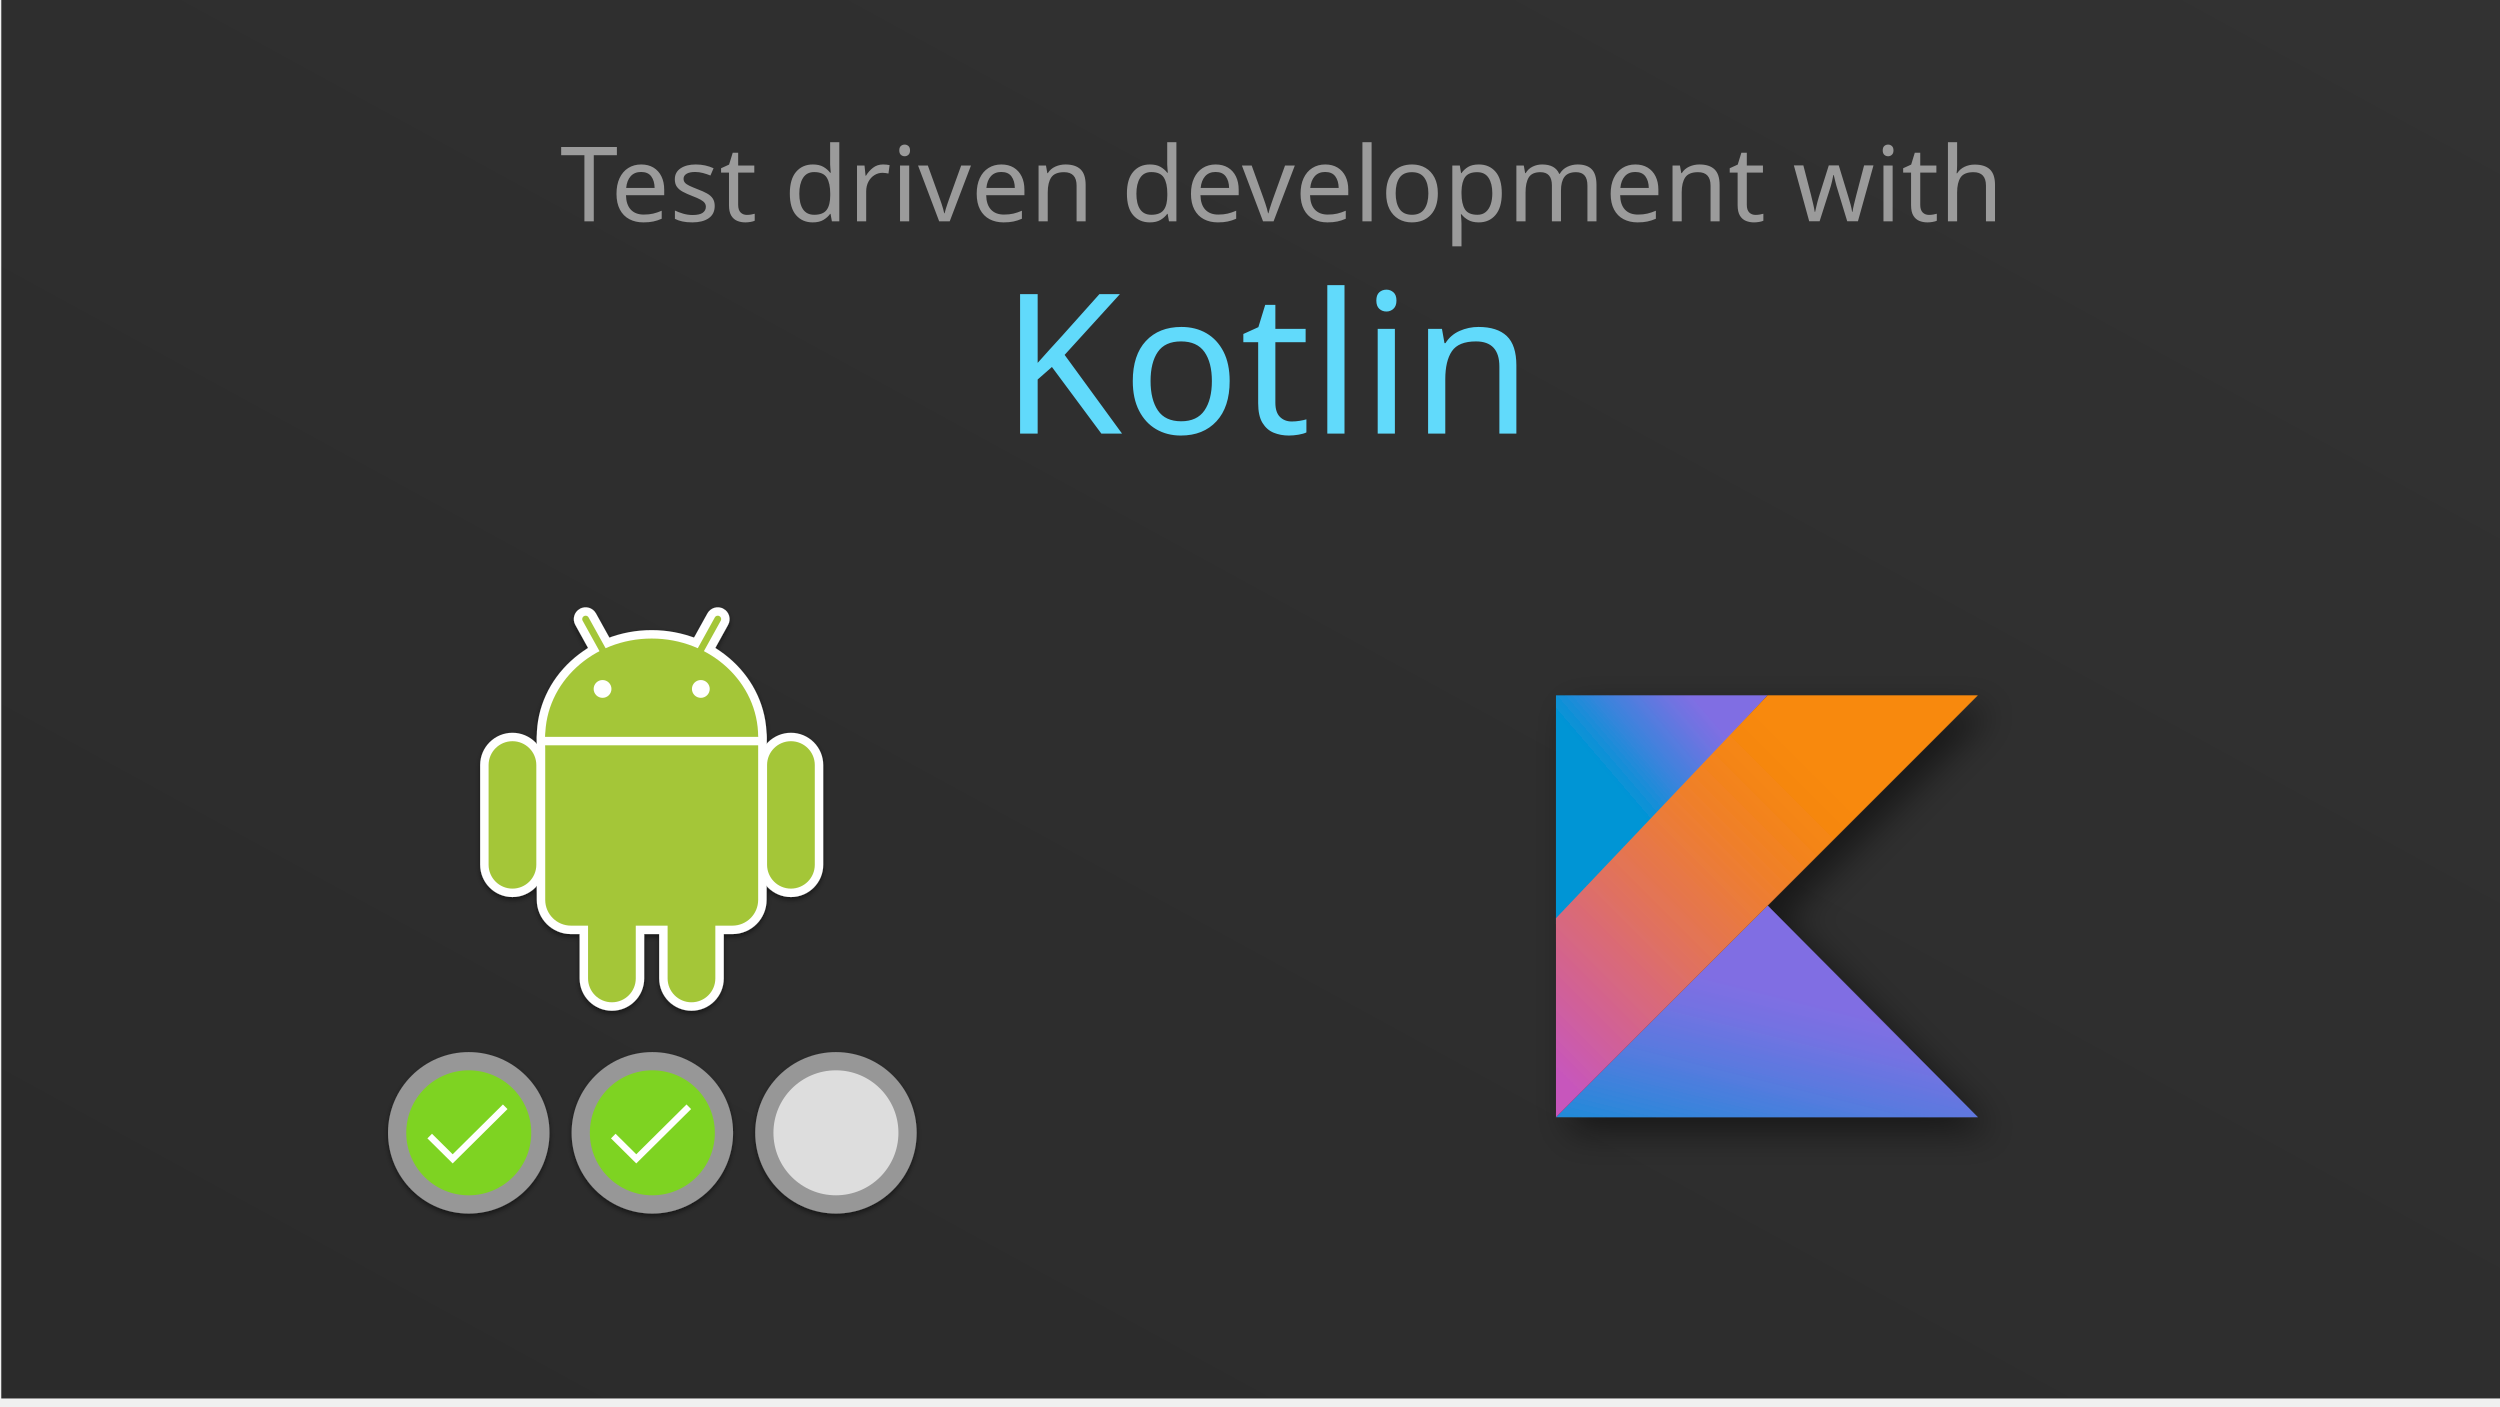
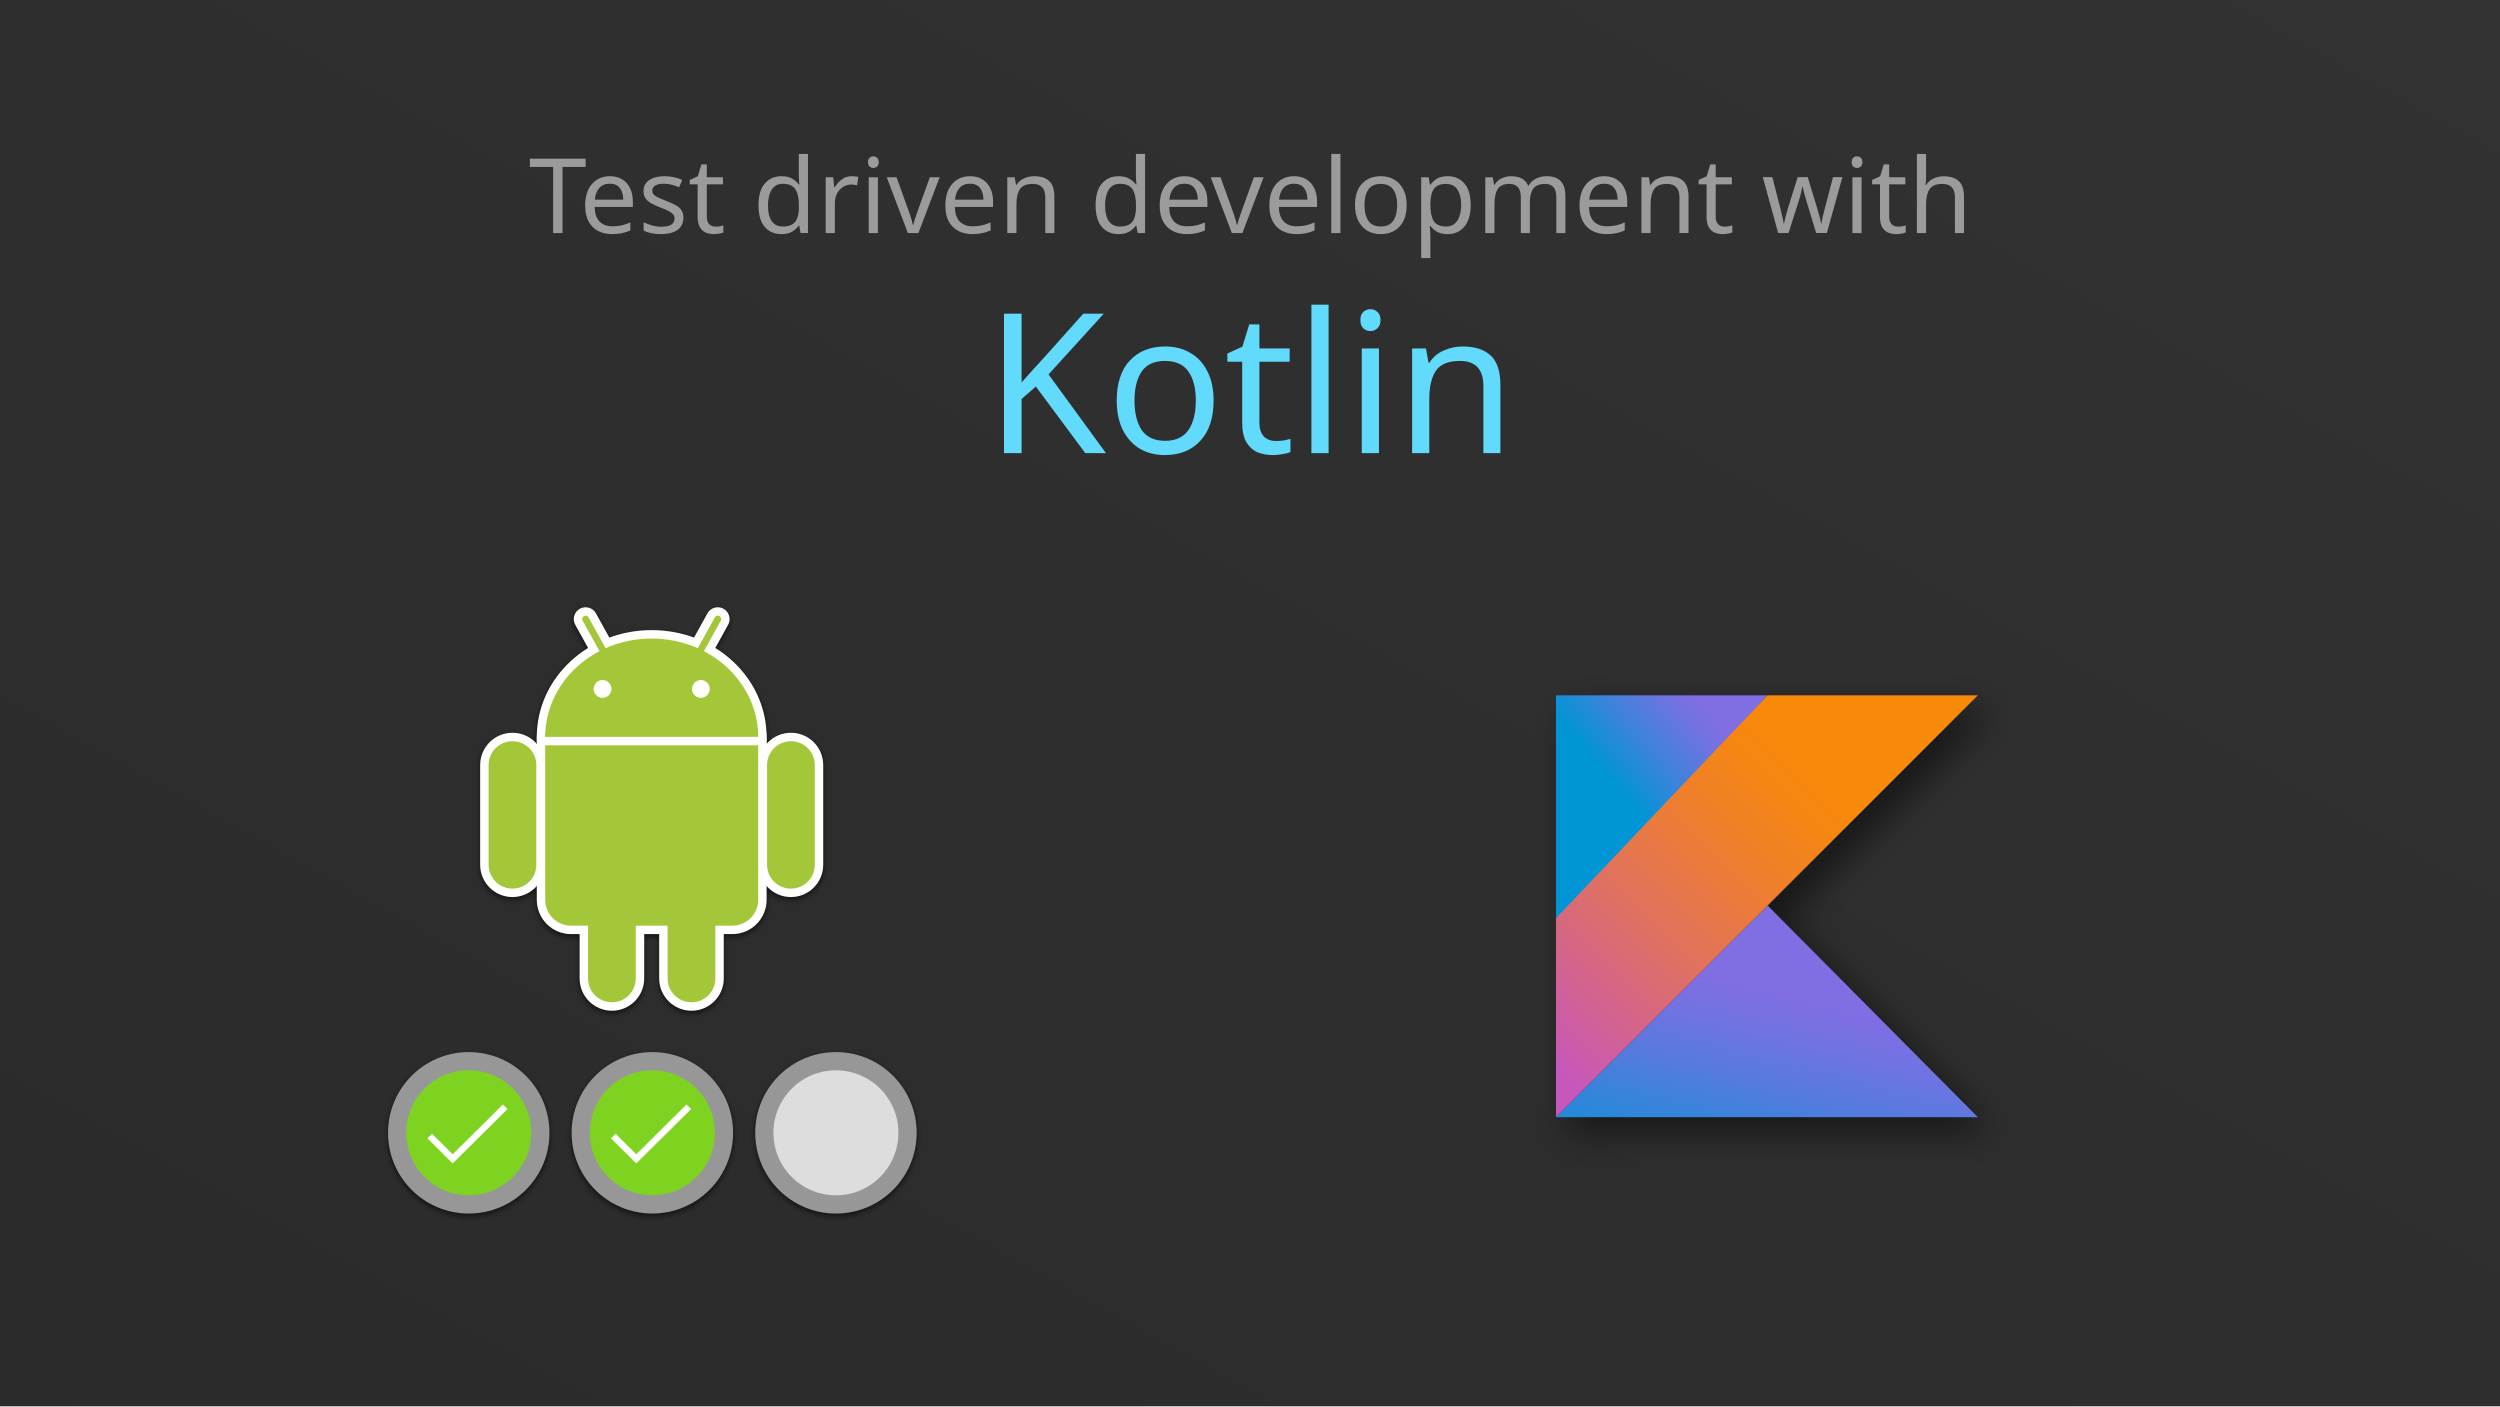
- <svg xmlns="http://www.w3.org/2000/svg" xmlns:xlink="http://www.w3.org/1999/xlink" width="1920px" height="1080px" viewBox="0 0 1920 1080" version="1.1">
-   <defs>
-     <linearGradient x1="100%" y1="0%" x2="0%" y2="101.187%" id="linearGradient-1">
-       <stop stop-color="#0B0B0B" stop-opacity="0" offset="0%" />
-       <stop stop-color="#000000" offset="100%" />
-     </linearGradient>
-     <rect id="path-2" x="1" y="-6" width="1920" height="1080" />
-     <filter x="-17.3%" y="-17.3%" width="134.5%" height="134.5%" filterUnits="objectBoundingBox" id="filter-3">
-       <feOffset dx="0" dy="2" in="SourceAlpha" result="shadowOffsetOuter1" />
-       <feGaussianBlur stdDeviation="2" in="shadowOffsetOuter1" result="shadowBlurOuter1" />
-       <feColorMatrix values="0 0 0 0 0   0 0 0 0 0   0 0 0 0 0  0 0 0 0.5 0" type="matrix" in="shadowBlurOuter1" result="shadowMatrixOuter1" />
-       <feMerge>
-         <feMergeNode in="shadowMatrixOuter1" />
-         <feMergeNode in="SourceGraphic" />
-       </feMerge>
-     </filter>
-     <filter x="-17.3%" y="-17.3%" width="134.5%" height="134.5%" filterUnits="objectBoundingBox" id="filter-4">
-       <feOffset dx="0" dy="2" in="SourceAlpha" result="shadowOffsetOuter1" />
-       <feGaussianBlur stdDeviation="2" in="shadowOffsetOuter1" result="shadowBlurOuter1" />
-       <feColorMatrix values="0 0 0 0 0   0 0 0 0 0   0 0 0 0 0  0 0 0 0.5 0" type="matrix" in="shadowBlurOuter1" result="shadowMatrixOuter1" />
-       <feMerge>
-         <feMergeNode in="shadowMatrixOuter1" />
-         <feMergeNode in="SourceGraphic" />
-       </feMerge>
-     </filter>
-     <filter x="-17.3%" y="-17.3%" width="134.5%" height="134.5%" filterUnits="objectBoundingBox" id="filter-5">
-       <feOffset dx="0" dy="2" in="SourceAlpha" result="shadowOffsetOuter1" />
-       <feGaussianBlur stdDeviation="2" in="shadowOffsetOuter1" result="shadowBlurOuter1" />
-       <feColorMatrix values="0 0 0 0 0   0 0 0 0 0   0 0 0 0 0  0 0 0 0.5 0" type="matrix" in="shadowBlurOuter1" result="shadowMatrixOuter1" />
-       <feMerge>
-         <feMergeNode in="shadowMatrixOuter1" />
-         <feMergeNode in="SourceGraphic" />
-       </feMerge>
-     </filter>
-     <filter x="-6.2%" y="-5.2%" width="112.5%" height="110.5%" filterUnits="objectBoundingBox" id="filter-6">
-       <feOffset dx="0" dy="2" in="SourceAlpha" result="shadowOffsetOuter1" />
-       <feGaussianBlur stdDeviation="2" in="shadowOffsetOuter1" result="shadowBlurOuter1" />
-       <feColorMatrix values="0 0 0 0 0   0 0 0 0 0   0 0 0 0 0  0 0 0 0.5 0" type="matrix" in="shadowBlurOuter1" result="shadowMatrixOuter1" />
-       <feMerge>
-         <feMergeNode in="shadowMatrixOuter1" />
-         <feMergeNode in="SourceGraphic" />
-       </feMerge>
-     </filter>
-     <filter x="-22.5%" y="-22.5%" width="145.1%" height="145.1%" filterUnits="objectBoundingBox" id="filter-7">
-       <feOffset dx="11" dy="11" in="SourceAlpha" result="shadowOffsetOuter1" />
-       <feGaussianBlur stdDeviation="13.5" in="shadowOffsetOuter1" result="shadowBlurOuter1" />
-       <feColorMatrix values="0 0 0 0 0   0 0 0 0 0   0 0 0 0 0  0 0 0 0.5 0" type="matrix" in="shadowBlurOuter1" result="shadowMatrixOuter1" />
-       <feMerge>
-         <feMergeNode in="shadowMatrixOuter1" />
-         <feMergeNode in="SourceGraphic" />
-       </feMerge>
-     </filter>
-     <linearGradient x1="26.599%" y1="146.559%" x2="73.845%" y2="52.381%" id="linearGradient-8">
-       <stop stop-color="#0095D5" offset="9.677%" />
-       <stop stop-color="#238AD9" offset="30.07%" />
-       <stop stop-color="#557BDE" offset="62.11%" />
-       <stop stop-color="#7472E2" offset="86.43%" />
-       <stop stop-color="#806EE3" offset="100%" />
-     </linearGradient>
-     <linearGradient x1="13.984%" y1="37.105%" x2="68.682%" y2="-13.554%" id="linearGradient-9">
-       <stop stop-color="#0095D5" offset="11.83%" />
-       <stop stop-color="#3C83DC" offset="41.78%" />
-       <stop stop-color="#6D74E1" offset="69.62%" />
-       <stop stop-color="#806EE3" offset="83.33%" />
-     </linearGradient>
-     <linearGradient x1="-16.836%" y1="91.94%" x2="76.219%" y2="-1.116%" id="linearGradient-10">
-       <stop stop-color="#C757BC" offset="10.75%" />
-       <stop stop-color="#D0609A" offset="21.38%" />
-       <stop stop-color="#E1725C" offset="42.54%" />
-       <stop stop-color="#EE7E2F" offset="60.48%" />
-       <stop stop-color="#F58613" offset="74.3%" />
-       <stop stop-color="#F88909" offset="82.32%" />
-     </linearGradient>
-   </defs>
-   <g id="kotlin-android-test-hero" stroke="none" stroke-width="1" fill="none" fill-rule="evenodd">
+ <svg xmlns="http://www.w3.org/2000/svg" width="1920" height="1080" viewBox="0 0 1920 1080" fill="none">
+   <g id="kotlin-android-test-hero">
    <g id="Rectangle">
-       <use fill="#323232" xlink:href="#path-2" />
-       <use fill-opacity="0.15" fill="url(#linearGradient-1)" xlink:href="#path-2" />
+       <rect width="1920" height="1080" fill="#323232" />
+       <rect width="1920" height="1080" fill="url(#paint0_linear)" fill-opacity="0.15" />
    </g>
-     <g id="checkbox1" filter="url(#filter-3)" transform="translate(305, 815)">
-       <circle id="Background" stroke="#979797" stroke-width="14" fill="#7ED321" cx="55" cy="55" r="55" />
-       <polyline id="Check" stroke="#FFFFFF" stroke-width="5" points="25 57.5 42.652 75 83 35" />
+     <g id="checkbox1" filter="url(#filter0_d)">
+       <path id="Background" fill-rule="evenodd" clip-rule="evenodd" d="M360 925C390.376 925 415 900.376 415 870C415 839.624 390.376 815 360 815C329.624 815 305 839.624 305 870C305 900.376 329.624 925 360 925Z" fill="#7ED321" stroke="#979797" stroke-width="14" />
+       <path id="Check" d="M330 872.5L347.652 890L388 850" stroke="white" stroke-width="5" />
    </g>
-     <g id="checkbox2" filter="url(#filter-4)" transform="translate(587, 815)" fill="#DDDDDD" stroke="#979797" stroke-width="14">
-       <circle id="Background" cx="55" cy="55" r="55" />
+     <g id="checkbox2" filter="url(#filter1_d)">
+       <path id="Background_2" fill-rule="evenodd" clip-rule="evenodd" d="M642 925C672.376 925 697 900.376 697 870C697 839.624 672.376 815 642 815C611.624 815 587 839.624 587 870C587 900.376 611.624 925 642 925Z" fill="#DDDDDD" stroke="#979797" stroke-width="14" />
    </g>
-     <g id="checkbox3" filter="url(#filter-5)" transform="translate(446, 815)">
-       <circle id="Background" stroke="#979797" stroke-width="14" fill="#7ED321" cx="55" cy="55" r="55" />
-       <polyline id="Check" stroke="#FFFFFF" stroke-width="5" points="25 57.5 42.652 75 83 35" />
+     <g id="checkbox3" filter="url(#filter2_d)">
+       <path id="Background_3" fill-rule="evenodd" clip-rule="evenodd" d="M501 925C531.376 925 556 900.376 556 870C556 839.624 531.376 815 501 815C470.624 815 446 839.624 446 870C446 900.376 470.624 925 501 925Z" fill="#7ED321" stroke="#979797" stroke-width="14" />
+       <path id="Check_2" d="M471 872.5L488.652 890L529 850" stroke="white" stroke-width="5" />
    </g>
-     <g id="Android_robot" filter="url(#filter-6)" transform="translate(372, 467)">
-       <g id="Group" fill="#A4C639">
-         <g id="b-link" transform="translate(46.72727, 23.4)" stroke="#FFFFFF" stroke-width="12.96">
+     <g id="Android_robot" filter="url(#filter3_d)">
+       <g id="Group">
+         <g id="b-link">
          <g id="b">
-             <ellipse id="Oval" cx="81.773" cy="75.6" rx="81.773" ry="75.6" />
-             <rect id="Rectangle" x="0" y="56.7" width="163.545" height="163.8" rx="19.8" />
+             <path id="Oval" fill-rule="evenodd" clip-rule="evenodd" d="M500.499 641.6C545.661 641.6 582.272 607.753 582.272 566C582.272 524.247 545.661 490.4 500.499 490.4C455.337 490.4 418.727 524.247 418.727 566C418.727 607.753 455.337 641.6 500.499 641.6Z" fill="#A4C639" stroke="white" stroke-width="12.96" />
+             <rect id="Rectangle_2" x="418.727" y="547.1" width="163.545" height="163.8" rx="19.8" fill="#A4C639" stroke="white" stroke-width="12.96" />
          </g>
        </g>
-         <g id="a-link" transform="translate(163.0962, 153) scale(-1, 1) translate(-163.0962, -153) translate(69.19231, 0)" stroke="#FFFFFF" stroke-width="6.48">
+         <g id="a-link">
          <g id="a">
-             <path d="M163.319,-1.489 L163.32,-1.489 C166.548,-1.487 169.164,1.129 169.166,4.357 L169.209,70.044 C169.211,73.266 166.601,75.881 163.378,75.883 C163.375,75.883 163.373,75.883 163.37,75.883 L163.369,75.883 C160.142,75.881 157.525,73.265 157.523,70.037 L157.48,4.35 C157.478,1.128 160.089,-1.487 163.311,-1.489 C163.314,-1.489 163.317,-1.489 163.319,-1.489 Z" id="Rectangle" transform="translate(163.3446, 37.19696) rotate(29) translate(-163.3446, -37.19696) " />
-             <rect id="c" x="0" y="99" width="43.133" height="119.7" rx="21.566" />
-             <g id="c-link" transform="translate(76.38112, 186.3)">
-               <rect id="c" x="0" y="0" width="43.133" height="119.7" rx="21.566" />
+             <path id="Rectangle_3" fill-rule="evenodd" clip-rule="evenodd" d="M454.864 472.632C453.3 469.806 449.74 468.785 446.915 470.353C444.097 471.918 443.078 475.47 444.639 478.291L476.446 535.762C478.011 538.588 481.571 539.609 484.395 538.041C487.214 536.476 488.232 532.924 486.671 530.103L454.864 472.632Z" fill="#A4C639" stroke="white" stroke-width="6.48" />
+             <rect id="c" width="43.133" height="119.7" rx="21.566" transform="matrix(-1 0 0 1 629 566)" fill="#A4C639" stroke="white" stroke-width="6.48" />
+             <g id="c-link">
+               <rect id="c_2" width="43.133" height="119.7" rx="21.566" transform="matrix(-1 0 0 1 552.619 653.3)" fill="#A4C639" stroke="white" stroke-width="6.48" />
            </g>
          </g>
        </g>
-         <g id="a" stroke="#FFFFFF" stroke-width="6.48">
-           <path d="M163.319,-1.489 L163.32,-1.489 C166.548,-1.487 169.164,1.129 169.166,4.357 L169.209,70.044 C169.211,73.266 166.601,75.881 163.378,75.883 C163.375,75.883 163.373,75.883 163.37,75.883 L163.369,75.883 C160.142,75.881 157.525,73.265 157.523,70.037 L157.48,4.35 C157.478,1.128 160.089,-1.487 163.311,-1.489 C163.314,-1.489 163.317,-1.489 163.319,-1.489 Z" id="Rectangle" transform="translate(163.3446, 37.19696) rotate(29) translate(-163.3446, -37.19696) " />
-           <rect id="c" x="0" y="99" width="43.133" height="119.7" rx="21.566" />
-           <g id="c-link" transform="translate(76.38112, 186.3)">
-             <rect id="c" x="0" y="0" width="43.133" height="119.7" rx="21.566" />
+         <g id="a_2">
+           <path id="Rectangle_4" fill-rule="evenodd" clip-rule="evenodd" d="M546.136 472.632C547.7 469.806 551.26 468.785 554.085 470.353C556.903 471.918 557.922 475.47 556.361 478.291L524.554 535.762C522.989 538.588 519.429 539.609 516.605 538.041C513.786 536.476 512.768 532.924 514.329 530.103L546.136 472.632Z" fill="#A4C639" stroke="white" stroke-width="6.48" />
+           <rect id="c_3" x="372" y="566" width="43.133" height="119.7" rx="21.566" fill="#A4C639" stroke="white" stroke-width="6.48" />
+           <g id="c-link_2">
+             <rect id="c_4" x="448.381" y="653.3" width="43.133" height="119.7" rx="21.566" fill="#A4C639" stroke="white" stroke-width="6.48" />
          </g>
        </g>
-         <g id="b" transform="translate(46.72727, 23.4)">
-           <ellipse id="Oval" cx="81.773" cy="75.6" rx="81.773" ry="75.6" />
-           <rect id="Rectangle" x="0" y="56.7" width="163.545" height="163.8" rx="19.8" />
+         <g id="b_2">
+           <path id="Oval_2" fill-rule="evenodd" clip-rule="evenodd" d="M500.499 641.6C545.661 641.6 582.272 607.753 582.272 566C582.272 524.247 545.661 490.4 500.499 490.4C455.337 490.4 418.727 524.247 418.727 566C418.727 607.753 455.337 641.6 500.499 641.6Z" fill="#A4C639" />
+           <rect id="Rectangle_5" x="418.727" y="547.1" width="163.545" height="163.8" rx="19.8" fill="#A4C639" />
        </g>
      </g>
-       <g id="Group" transform="translate(43.13287, 58.5)" fill="#FFFFFF" stroke="#FFFFFF" stroke-width="6.48">
-         <path d="M0,43.65 L170.734,43.65" id="Path" />
-         <ellipse id="Oval" cx="47.626" cy="3.6" rx="3.594" ry="3.6" />
-         <ellipse id="Oval" cx="123.108" cy="3.6" rx="3.594" ry="3.6" />
+       <g id="Group_2">
+         <g id="Path">
+           <path fill-rule="evenodd" clip-rule="evenodd" d="M415.133 569.15H585.867H415.133Z" fill="white" />
+           <path d="M415.133 569.15H585.867" stroke="white" stroke-width="6.48" />
+         </g>
+         <path id="Oval_3" fill-rule="evenodd" clip-rule="evenodd" d="M462.758 532.7C464.744 532.7 466.353 531.088 466.353 529.1C466.353 527.112 464.744 525.5 462.758 525.5C460.773 525.5 459.164 527.112 459.164 529.1C459.164 531.088 460.773 532.7 462.758 532.7Z" fill="white" stroke="white" stroke-width="6.48" />
+         <path id="Oval_4" fill-rule="evenodd" clip-rule="evenodd" d="M538.241 532.7C540.226 532.7 541.835 531.088 541.835 529.1C541.835 527.112 540.226 525.5 538.241 525.5C536.256 525.5 534.646 527.112 534.646 529.1C534.646 531.088 536.256 532.7 538.241 532.7Z" fill="white" stroke="white" stroke-width="6.48" />
      </g>
    </g>
-     <text id="Kotlin" font-family="Fira Sans" font-size="150" font-weight="normal" fill="#61DAFB">
-       <tspan x="768.875" y="333">Kotlin</tspan>
-     </text>
-     <g id="Kotlin-logo" filter="url(#filter-7)" transform="translate(1195, 534)" fill-rule="nonzero">
-       <polygon id="XMLID_2_" fill="url(#linearGradient-8)" points="0 324 162.54 161.46 324 324" />
-       <polygon id="Shape" fill="url(#linearGradient-9)" points="0 0 162.54 0 0 175.5" />
-       <polygon id="Shape" fill="url(#linearGradient-10)" points="162.54 0 0 171.18 0 324 162.54 161.46 324 0" />
+     <path id="Kotlin" d="M849.371 348H833.471L795.521 296.85L784.571 306.45V348H771.071V240.9H784.571V293.7C787.571 290.3 790.621 286.9 793.721 283.5C796.821 280.1 799.921 276.7 803.021 273.3L831.971 240.9H847.721L805.271 287.55L849.371 348ZM932.042 307.65C932.042 320.95 928.642 331.25 921.842 338.55C915.142 345.85 906.042 349.5 894.542 349.5C887.442 349.5 881.092 347.9 875.492 344.7C869.992 341.4 865.642 336.65 862.442 330.45C859.242 324.15 857.642 316.55 857.642 307.65C857.642 294.35 860.992 284.1 867.692 276.9C874.392 269.7 883.492 266.1 894.992 266.1C902.292 266.1 908.692 267.75 914.192 271.05C919.792 274.25 924.142 278.95 927.242 285.15C930.442 291.25 932.042 298.75 932.042 307.65ZM871.292 307.65C871.292 317.15 873.142 324.7 876.842 330.3C880.642 335.8 886.642 338.55 894.842 338.55C902.942 338.55 908.892 335.8 912.692 330.3C916.492 324.7 918.392 317.15 918.392 307.65C918.392 298.15 916.492 290.7 912.692 285.3C908.892 279.9 902.892 277.2 894.692 277.2C886.492 277.2 880.542 279.9 876.842 285.3C873.142 290.7 871.292 298.15 871.292 307.65ZM979.812 338.7C981.812 338.7 983.862 338.55 985.962 338.25C988.062 337.85 989.762 337.45 991.062 337.05V347.1C989.662 347.8 987.662 348.35 985.062 348.75C982.462 349.25 979.962 349.5 977.562 349.5C973.362 349.5 969.462 348.8 965.862 347.4C962.362 345.9 959.512 343.35 957.312 339.75C955.112 336.15 954.012 331.1 954.012 324.6V277.8H942.612V271.5L954.162 266.25L959.412 249.15H967.212V267.6H990.462V277.8H967.212V324.3C967.212 329.2 968.362 332.85 970.662 335.25C973.062 337.55 976.112 338.7 979.812 338.7ZM1020.36 348H1007.16V234H1020.36V348ZM1052.58 237.45C1054.58 237.45 1056.33 238.15 1057.83 239.55C1059.43 240.85 1060.23 242.95 1060.23 245.85C1060.23 248.65 1059.43 250.75 1057.83 252.15C1056.33 253.55 1054.58 254.25 1052.58 254.25C1050.38 254.25 1048.53 253.55 1047.03 252.15C1045.53 250.75 1044.78 248.65 1044.78 245.85C1044.78 242.95 1045.53 240.85 1047.03 239.55C1048.53 238.15 1050.38 237.45 1052.58 237.45ZM1059.03 267.6V348H1045.83V267.6H1059.03ZM1123.2 266.1C1132.8 266.1 1140.05 268.45 1144.95 273.15C1149.85 277.75 1152.3 285.25 1152.3 295.65V348H1139.25V296.55C1139.25 283.65 1133.25 277.2 1121.25 277.2C1112.35 277.2 1106.2 279.7 1102.8 284.7C1099.4 289.7 1097.7 296.9 1097.7 306.3V348H1084.5V267.6H1095.15L1097.1 278.55H1097.85C1100.45 274.35 1104.05 271.25 1108.65 269.25C1113.25 267.15 1118.1 266.1 1123.2 266.1Z" fill="#61DAFB" />
+     <g id="Kotlin-logo" filter="url(#filter4_d)">
+       <path id="XMLID_2_" d="M1195 858L1357.54 695.46L1519 858H1195Z" fill="url(#paint1_linear)" />
+       <path id="Shape" d="M1195 534H1357.54L1195 709.5V534Z" fill="url(#paint2_linear)" />
+       <path id="Shape_2" d="M1357.54 534L1195 705.18V858L1357.54 695.46L1519 534H1357.54Z" fill="url(#paint3_linear)" />
    </g>
-     <text id="Test-driven-developm" font-family="Fira Sans" font-size="80" font-weight="normal" fill="#9B9B9B">
-       <tspan x="430.18" y="170">Test driven development with</tspan>
-     </text>
+     <path id="Test driven developm" d="M432.004 179H424.804V128.2H406.964V121.88H449.764V128.2H432.004V179ZM468.352 135.32C472.032 135.32 475.179 136.12 477.792 137.72C480.459 139.32 482.486 141.587 483.872 144.52C485.312 147.4 486.032 150.787 486.032 154.68V158.92H456.672C456.779 163.773 458.006 167.48 460.352 170.04C462.752 172.547 466.086 173.8 470.352 173.8C473.072 173.8 475.472 173.56 477.552 173.08C479.686 172.547 481.872 171.8 484.112 170.84V177C481.926 177.96 479.766 178.653 477.632 179.08C475.499 179.56 472.966 179.8 470.032 179.8C465.979 179.8 462.379 178.973 459.232 177.32C456.139 175.667 453.712 173.213 451.952 169.96C450.246 166.653 449.392 162.627 449.392 157.88C449.392 153.187 450.166 149.16 451.712 145.8C453.312 142.44 455.526 139.853 458.352 138.04C461.232 136.227 464.566 135.32 468.352 135.32ZM468.272 141.08C464.912 141.08 462.246 142.173 460.272 144.36C458.352 146.493 457.206 149.48 456.832 153.32H478.672C478.619 149.693 477.766 146.76 476.112 144.52C474.459 142.227 471.846 141.08 468.272 141.08ZM524.868 167.16C524.868 171.32 523.322 174.467 520.228 176.6C517.135 178.733 512.975 179.8 507.748 179.8C504.762 179.8 502.175 179.56 499.988 179.08C497.855 178.6 495.962 177.933 494.308 177.08V170.68C496.015 171.533 498.068 172.333 500.468 173.08C502.922 173.773 505.402 174.12 507.908 174.12C511.482 174.12 514.068 173.56 515.668 172.44C517.268 171.267 518.068 169.72 518.068 167.8C518.068 166.733 517.775 165.773 517.188 164.92C516.602 164.067 515.535 163.213 513.988 162.36C512.495 161.507 510.335 160.547 507.508 159.48C504.735 158.413 502.362 157.347 500.388 156.28C498.415 155.213 496.895 153.933 495.828 152.44C494.762 150.947 494.228 149.027 494.228 146.68C494.228 143.053 495.695 140.253 498.628 138.28C501.615 136.307 505.508 135.32 510.308 135.32C512.922 135.32 515.348 135.587 517.588 136.12C519.882 136.6 522.015 137.293 523.988 138.2L521.588 143.8C519.775 143.053 517.882 142.413 515.908 141.88C513.935 141.347 511.908 141.08 509.828 141.08C506.948 141.08 504.735 141.56 503.188 142.52C501.695 143.427 500.948 144.68 500.948 146.28C500.948 147.453 501.295 148.467 501.988 149.32C502.682 150.12 503.828 150.92 505.428 151.72C507.082 152.467 509.268 153.373 511.988 154.44C514.708 155.453 517.028 156.493 518.948 157.56C520.868 158.627 522.335 159.933 523.348 161.48C524.362 162.973 524.868 164.867 524.868 167.16ZM549.55 174.04C550.616 174.04 551.71 173.96 552.83 173.8C553.95 173.587 554.856 173.373 555.55 173.16V178.52C554.803 178.893 553.736 179.187 552.35 179.4C550.963 179.667 549.63 179.8 548.35 179.8C546.11 179.8 544.03 179.427 542.11 178.68C540.243 177.88 538.723 176.52 537.55 174.6C536.376 172.68 535.79 169.987 535.79 166.52V141.56H529.71V138.2L535.87 135.4L538.67 126.28H542.83V136.12H555.23V141.56H542.83V166.36C542.83 168.973 543.443 170.92 544.67 172.2C545.95 173.427 547.576 174.04 549.55 174.04ZM600.117 179.8C594.784 179.8 590.517 177.96 587.317 174.28C584.117 170.547 582.517 165 582.517 157.64C582.517 150.28 584.117 144.733 587.317 141C590.571 137.213 594.864 135.32 600.197 135.32C603.504 135.32 606.197 135.933 608.277 137.16C610.411 138.387 612.144 139.88 613.477 141.64H613.957C613.904 140.947 613.797 139.933 613.637 138.6C613.531 137.213 613.477 136.12 613.477 135.32V118.2H620.517V179H614.837L613.797 173.24H613.477C612.197 175.053 610.491 176.6 608.357 177.88C606.224 179.16 603.477 179.8 600.117 179.8ZM601.237 173.96C605.771 173.96 608.944 172.733 610.757 170.28C612.624 167.773 613.557 164.013 613.557 159V157.72C613.557 152.387 612.677 148.307 610.917 145.48C609.157 142.6 605.904 141.16 601.157 141.16C597.371 141.16 594.517 142.68 592.597 145.72C590.731 148.707 589.797 152.733 589.797 157.8C589.797 162.92 590.731 166.893 592.597 169.72C594.517 172.547 597.397 173.96 601.237 173.96ZM654.136 135.32C654.936 135.32 655.789 135.373 656.696 135.48C657.656 135.533 658.483 135.64 659.176 135.8L658.296 142.28C657.603 142.12 656.829 141.987 655.976 141.88C655.176 141.773 654.403 141.72 653.656 141.72C651.469 141.72 649.416 142.333 647.496 143.56C645.576 144.733 644.029 146.413 642.856 148.6C641.736 150.733 641.176 153.24 641.176 156.12V179H634.136V136.12H639.896L640.696 143.96H641.016C642.403 141.613 644.189 139.587 646.376 137.88C648.563 136.173 651.149 135.32 654.136 135.32ZM670.783 120.04C671.849 120.04 672.783 120.413 673.583 121.16C674.436 121.853 674.863 122.973 674.863 124.52C674.863 126.013 674.436 127.133 673.583 127.88C672.783 128.627 671.849 129 670.783 129C669.609 129 668.623 128.627 667.823 127.88C667.023 127.133 666.623 126.013 666.623 124.52C666.623 122.973 667.023 121.853 667.823 121.16C668.623 120.413 669.609 120.04 670.783 120.04ZM674.223 136.12V179H667.183V136.12H674.223ZM697.248 179L681.008 136.12H688.528L697.648 161.4C698.074 162.573 698.528 163.88 699.008 165.32C699.488 166.76 699.914 168.147 700.288 169.48C700.661 170.76 700.928 171.853 701.088 172.76H701.408C701.621 171.853 701.914 170.733 702.288 169.4C702.714 168.067 703.168 166.68 703.648 165.24C704.181 163.8 704.634 162.52 705.008 161.4L714.128 136.12H721.648L705.328 179H697.248ZM744.993 135.32C748.673 135.32 751.819 136.12 754.433 137.72C757.099 139.32 759.126 141.587 760.513 144.52C761.953 147.4 762.673 150.787 762.673 154.68V158.92H733.313C733.419 163.773 734.646 167.48 736.993 170.04C739.393 172.547 742.726 173.8 746.993 173.8C749.713 173.8 752.113 173.56 754.193 173.08C756.326 172.547 758.513 171.8 760.753 170.84V177C758.566 177.96 756.406 178.653 754.273 179.08C752.139 179.56 749.606 179.8 746.673 179.8C742.619 179.8 739.019 178.973 735.873 177.32C732.779 175.667 730.353 173.213 728.593 169.96C726.886 166.653 726.033 162.627 726.033 157.88C726.033 153.187 726.806 149.16 728.353 145.8C729.953 142.44 732.166 139.853 734.993 138.04C737.873 136.227 741.206 135.32 744.993 135.32ZM744.913 141.08C741.553 141.08 738.886 142.173 736.913 144.36C734.993 146.493 733.846 149.48 733.473 153.32H755.313C755.259 149.693 754.406 146.76 752.753 144.52C751.099 142.227 748.486 141.08 744.913 141.08ZM794.229 135.32C799.349 135.32 803.216 136.573 805.829 139.08C808.442 141.533 809.749 145.533 809.749 151.08V179H802.789V151.56C802.789 144.68 799.589 141.24 793.189 141.24C788.442 141.24 785.162 142.573 783.349 145.24C781.536 147.907 780.629 151.747 780.629 156.76V179H773.589V136.12H779.269L780.309 141.96H780.709C782.096 139.72 784.016 138.067 786.469 137C788.922 135.88 791.509 135.32 794.229 135.32ZM859.023 179.8C853.69 179.8 849.423 177.96 846.223 174.28C843.023 170.547 841.423 165 841.423 157.64C841.423 150.28 843.023 144.733 846.223 141C849.477 137.213 853.77 135.32 859.103 135.32C862.41 135.32 865.103 135.933 867.183 137.16C869.317 138.387 871.05 139.88 872.383 141.64H872.863C872.81 140.947 872.703 139.933 872.543 138.6C872.437 137.213 872.383 136.12 872.383 135.32V118.2H879.423V179H873.743L872.703 173.24H872.383C871.103 175.053 869.397 176.6 867.263 177.88C865.13 179.16 862.383 179.8 859.023 179.8ZM860.143 173.96C864.677 173.96 867.85 172.733 869.663 170.28C871.53 167.773 872.463 164.013 872.463 159V157.72C872.463 152.387 871.583 148.307 869.823 145.48C868.063 142.6 864.81 141.16 860.063 141.16C856.277 141.16 853.423 142.68 851.503 145.72C849.637 148.707 848.703 152.733 848.703 157.8C848.703 162.92 849.637 166.893 851.503 169.72C853.423 172.547 856.303 173.96 860.143 173.96ZM909.602 135.32C913.282 135.32 916.429 136.12 919.042 137.72C921.709 139.32 923.736 141.587 925.122 144.52C926.562 147.4 927.282 150.787 927.282 154.68V158.92H897.922C898.029 163.773 899.256 167.48 901.602 170.04C904.002 172.547 907.336 173.8 911.602 173.8C914.322 173.8 916.722 173.56 918.802 173.08C920.936 172.547 923.122 171.8 925.362 170.84V177C923.176 177.96 921.016 178.653 918.882 179.08C916.749 179.56 914.216 179.8 911.282 179.8C907.229 179.8 903.629 178.973 900.482 177.32C897.389 175.667 894.962 173.213 893.202 169.96C891.496 166.653 890.642 162.627 890.642 157.88C890.642 153.187 891.416 149.16 892.962 145.8C894.562 142.44 896.776 139.853 899.602 138.04C902.482 136.227 905.816 135.32 909.602 135.32ZM909.522 141.08C906.162 141.08 903.496 142.173 901.522 144.36C899.602 146.493 898.456 149.48 898.082 153.32H919.922C919.869 149.693 919.016 146.76 917.362 144.52C915.709 142.227 913.096 141.08 909.522 141.08ZM946.076 179L929.836 136.12H937.356L946.476 161.4C946.903 162.573 947.356 163.88 947.836 165.32C948.316 166.76 948.743 168.147 949.116 169.48C949.489 170.76 949.756 171.853 949.916 172.76H950.236C950.449 171.853 950.743 170.733 951.116 169.4C951.543 168.067 951.996 166.68 952.476 165.24C953.009 163.8 953.463 162.52 953.836 161.4L962.956 136.12H970.476L954.156 179H946.076ZM993.821 135.32C997.501 135.32 1000.65 136.12 1003.26 137.72C1005.93 139.32 1007.95 141.587 1009.34 144.52C1010.78 147.4 1011.5 150.787 1011.5 154.68V158.92H982.141C982.248 163.773 983.474 167.48 985.821 170.04C988.221 172.547 991.554 173.8 995.821 173.8C998.541 173.8 1000.94 173.56 1003.02 173.08C1005.15 172.547 1007.34 171.8 1009.58 170.84V177C1007.39 177.96 1005.23 178.653 1003.1 179.08C1000.97 179.56 998.434 179.8 995.501 179.8C991.448 179.8 987.848 178.973 984.701 177.32C981.608 175.667 979.181 173.213 977.421 169.96C975.714 166.653 974.861 162.627 974.861 157.88C974.861 153.187 975.634 149.16 977.181 145.8C978.781 142.44 980.994 139.853 983.821 138.04C986.701 136.227 990.034 135.32 993.821 135.32ZM993.741 141.08C990.381 141.08 987.714 142.173 985.741 144.36C983.821 146.493 982.674 149.48 982.301 153.32H1004.14C1004.09 149.693 1003.23 146.76 1001.58 144.52C999.928 142.227 997.314 141.08 993.741 141.08ZM1029.46 179H1022.42V118.2H1029.46V179ZM1080.32 157.48C1080.32 164.573 1078.51 170.067 1074.88 173.96C1071.31 177.853 1066.46 179.8 1060.32 179.8C1056.54 179.8 1053.15 178.947 1050.16 177.24C1047.23 175.48 1044.91 172.947 1043.2 169.64C1041.5 166.28 1040.64 162.227 1040.64 157.48C1040.64 150.387 1042.43 144.92 1046 141.08C1049.58 137.24 1054.43 135.32 1060.56 135.32C1064.46 135.32 1067.87 136.2 1070.8 137.96C1073.79 139.667 1076.11 142.173 1077.76 145.48C1079.47 148.733 1080.32 152.733 1080.32 157.48ZM1047.92 157.48C1047.92 162.547 1048.91 166.573 1050.88 169.56C1052.91 172.493 1056.11 173.96 1060.48 173.96C1064.8 173.96 1067.98 172.493 1070 169.56C1072.03 166.573 1073.04 162.547 1073.04 157.48C1073.04 152.413 1072.03 148.44 1070 145.56C1067.98 142.68 1064.78 141.24 1060.4 141.24C1056.03 141.24 1052.86 142.68 1050.88 145.56C1048.91 148.44 1047.92 152.413 1047.92 157.48ZM1111.88 135.32C1117.16 135.32 1121.4 137.16 1124.6 140.84C1127.85 144.52 1129.48 150.067 1129.48 157.48C1129.48 164.787 1127.85 170.333 1124.6 174.12C1121.4 177.907 1117.13 179.8 1111.8 179.8C1108.49 179.8 1105.75 179.187 1103.56 177.96C1101.43 176.68 1099.75 175.213 1098.52 173.56H1098.04C1098.15 174.467 1098.25 175.613 1098.36 177C1098.47 178.387 1098.52 179.587 1098.52 180.6V198.2H1091.48V136.12H1097.24L1098.2 141.96H1098.52C1099.8 140.093 1101.48 138.52 1103.56 137.24C1105.64 135.96 1108.41 135.32 1111.88 135.32ZM1110.6 141.24C1106.23 141.24 1103.13 142.467 1101.32 144.92C1099.56 147.373 1098.63 151.107 1098.52 156.12V157.48C1098.52 162.76 1099.37 166.84 1101.08 169.72C1102.84 172.547 1106.07 173.96 1110.76 173.96C1113.37 173.96 1115.51 173.24 1117.16 171.8C1118.87 170.36 1120.12 168.413 1120.92 165.96C1121.77 163.453 1122.2 160.6 1122.2 157.4C1122.2 152.493 1121.24 148.573 1119.32 145.64C1117.45 142.707 1114.55 141.24 1110.6 141.24ZM1187.74 135.32C1192.59 135.32 1196.22 136.573 1198.62 139.08C1201.02 141.533 1202.22 145.533 1202.22 151.08V179H1195.26V151.4C1195.26 144.627 1192.35 141.24 1186.54 141.24C1182.38 141.24 1179.39 142.44 1177.58 144.84C1175.82 147.24 1174.94 150.733 1174.94 155.32V179H1167.98V151.4C1167.98 144.627 1165.05 141.24 1159.18 141.24C1154.86 141.24 1151.87 142.573 1150.22 145.24C1148.57 147.907 1147.74 151.747 1147.74 156.76V179H1140.7V136.12H1146.38L1147.42 141.96H1147.82C1149.15 139.72 1150.94 138.067 1153.18 137C1155.47 135.88 1157.9 135.32 1160.46 135.32C1167.18 135.32 1171.55 137.72 1173.58 142.52H1173.98C1175.42 140.067 1177.37 138.253 1179.82 137.08C1182.33 135.907 1184.97 135.32 1187.74 135.32ZM1232.02 135.32C1235.7 135.32 1238.85 136.12 1241.46 137.72C1244.13 139.32 1246.16 141.587 1247.54 144.52C1248.98 147.4 1249.7 150.787 1249.7 154.68V158.92H1220.34C1220.45 163.773 1221.68 167.48 1224.02 170.04C1226.42 172.547 1229.76 173.8 1234.02 173.8C1236.74 173.8 1239.14 173.56 1241.22 173.08C1243.36 172.547 1245.54 171.8 1247.78 170.84V177C1245.6 177.96 1243.44 178.653 1241.3 179.08C1239.17 179.56 1236.64 179.8 1233.7 179.8C1229.65 179.8 1226.05 178.973 1222.9 177.32C1219.81 175.667 1217.38 173.213 1215.62 169.96C1213.92 166.653 1213.06 162.627 1213.06 157.88C1213.06 153.187 1213.84 149.16 1215.38 145.8C1216.98 142.44 1219.2 139.853 1222.02 138.04C1224.9 136.227 1228.24 135.32 1232.02 135.32ZM1231.94 141.08C1228.58 141.08 1225.92 142.173 1223.94 144.36C1222.02 146.493 1220.88 149.48 1220.5 153.32H1242.34C1242.29 149.693 1241.44 146.76 1239.78 144.52C1238.13 142.227 1235.52 141.08 1231.94 141.08ZM1281.26 135.32C1286.38 135.32 1290.25 136.573 1292.86 139.08C1295.47 141.533 1296.78 145.533 1296.78 151.08V179H1289.82V151.56C1289.82 144.68 1286.62 141.24 1280.22 141.24C1275.47 141.24 1272.19 142.573 1270.38 145.24C1268.57 147.907 1267.66 151.747 1267.66 156.76V179H1260.62V136.12H1266.3L1267.34 141.96H1267.74C1269.13 139.72 1271.05 138.067 1273.5 137C1275.95 135.88 1278.54 135.32 1281.26 135.32ZM1324.39 174.04C1325.46 174.04 1326.55 173.96 1327.67 173.8C1328.79 173.587 1329.7 173.373 1330.39 173.16V178.52C1329.65 178.893 1328.58 179.187 1327.19 179.4C1325.81 179.667 1324.47 179.8 1323.19 179.8C1320.95 179.8 1318.87 179.427 1316.95 178.68C1315.09 177.88 1313.57 176.52 1312.39 174.6C1311.22 172.68 1310.63 169.987 1310.63 166.52V141.56H1304.55V138.2L1310.71 135.4L1313.51 126.28H1317.67V136.12H1330.07V141.56H1317.67V166.36C1317.67 168.973 1318.29 170.92 1319.51 172.2C1320.79 173.427 1322.42 174.04 1324.39 174.04ZM1394.8 178.92L1387.44 154.76C1386.75 152.573 1386.13 150.44 1385.6 148.36C1385.12 146.227 1384.75 144.573 1384.48 143.4H1384.16C1383.95 144.573 1383.6 146.227 1383.12 148.36C1382.64 150.44 1382.03 152.6 1381.28 154.84L1373.6 178.92H1365.6L1353.84 136.04H1361.12L1367.04 158.92C1367.63 161.213 1368.19 163.533 1368.72 165.88C1369.25 168.227 1369.63 170.173 1369.84 171.72H1370.16C1370.37 170.813 1370.61 169.693 1370.88 168.36C1371.2 167.027 1371.55 165.64 1371.92 164.2C1372.29 162.707 1372.67 161.373 1373.04 160.2L1380.64 136.04H1388.32L1395.68 160.2C1396.27 162.013 1396.83 163.987 1397.36 166.12C1397.95 168.253 1398.35 170.093 1398.56 171.64H1398.88C1399.04 170.307 1399.39 168.467 1399.92 166.12C1400.51 163.773 1401.12 161.373 1401.76 158.92L1407.76 136.04H1414.96L1403.04 178.92H1394.8ZM1426.25 120.04C1427.32 120.04 1428.25 120.413 1429.05 121.16C1429.9 121.853 1430.33 122.973 1430.33 124.52C1430.33 126.013 1429.9 127.133 1429.05 127.88C1428.25 128.627 1427.32 129 1426.25 129C1425.08 129 1424.09 128.627 1423.29 127.88C1422.49 127.133 1422.09 126.013 1422.09 124.52C1422.09 122.973 1422.49 121.853 1423.29 121.16C1424.09 120.413 1425.08 120.04 1426.25 120.04ZM1429.69 136.12V179H1422.65V136.12H1429.69ZM1457.6 174.04C1458.66 174.04 1459.76 173.96 1460.88 173.8C1462 173.587 1462.9 173.373 1463.6 173.16V178.52C1462.85 178.893 1461.78 179.187 1460.4 179.4C1459.01 179.667 1457.68 179.8 1456.4 179.8C1454.16 179.8 1452.08 179.427 1450.16 178.68C1448.29 177.88 1446.77 176.52 1445.6 174.6C1444.42 172.68 1443.84 169.987 1443.84 166.52V141.56H1437.76V138.2L1443.92 135.4L1446.72 126.28H1450.88V136.12H1463.28V141.56H1450.88V166.36C1450.88 168.973 1451.49 170.92 1452.72 172.2C1454 173.427 1455.62 174.04 1457.6 174.04ZM1479.22 118.2V136.04C1479.22 138.173 1479.09 140.173 1478.82 142.04H1479.3C1480.69 139.853 1482.56 138.2 1484.9 137.08C1487.3 135.96 1489.89 135.4 1492.66 135.4C1497.89 135.4 1501.81 136.653 1504.42 139.16C1507.04 141.613 1508.34 145.587 1508.34 151.08V179H1501.38V151.56C1501.38 144.68 1498.18 141.24 1491.78 141.24C1486.98 141.24 1483.68 142.6 1481.86 145.32C1480.1 147.987 1479.22 151.827 1479.22 156.84V179H1472.18V118.2H1479.22Z" fill="#9B9B9B" />
  </g>
+   <defs>
+     <filter id="filter0_d" x="294" y="806" width="132" height="132" filterUnits="userSpaceOnUse" color-interpolation-filters="sRGB">
+       <feFlood flood-opacity="0" result="BackgroundImageFix" />
+       <feColorMatrix in="SourceAlpha" type="matrix" values="0 0 0 0 0 0 0 0 0 0 0 0 0 0 0 0 0 0 127 0" />
+       <feOffset dy="2" />
+       <feGaussianBlur stdDeviation="2" />
+       <feColorMatrix type="matrix" values="0 0 0 0 0 0 0 0 0 0 0 0 0 0 0 0 0 0 0.5 0" />
+       <feBlend mode="normal" in2="BackgroundImageFix" result="effect1_dropShadow" />
+       <feBlend mode="normal" in="SourceGraphic" in2="effect1_dropShadow" result="shape" />
+     </filter>
+     <filter id="filter1_d" x="576" y="806" width="132" height="132" filterUnits="userSpaceOnUse" color-interpolation-filters="sRGB">
+       <feFlood flood-opacity="0" result="BackgroundImageFix" />
+       <feColorMatrix in="SourceAlpha" type="matrix" values="0 0 0 0 0 0 0 0 0 0 0 0 0 0 0 0 0 0 127 0" />
+       <feOffset dy="2" />
+       <feGaussianBlur stdDeviation="2" />
+       <feColorMatrix type="matrix" values="0 0 0 0 0 0 0 0 0 0 0 0 0 0 0 0 0 0 0.5 0" />
+       <feBlend mode="normal" in2="BackgroundImageFix" result="effect1_dropShadow" />
+       <feBlend mode="normal" in="SourceGraphic" in2="effect1_dropShadow" result="shape" />
+     </filter>
+     <filter id="filter2_d" x="435" y="806" width="132" height="132" filterUnits="userSpaceOnUse" color-interpolation-filters="sRGB">
+       <feFlood flood-opacity="0" result="BackgroundImageFix" />
+       <feColorMatrix in="SourceAlpha" type="matrix" values="0 0 0 0 0 0 0 0 0 0 0 0 0 0 0 0 0 0 127 0" />
+       <feOffset dy="2" />
+       <feGaussianBlur stdDeviation="2" />
+       <feColorMatrix type="matrix" values="0 0 0 0 0 0 0 0 0 0 0 0 0 0 0 0 0 0 0.5 0" />
+       <feBlend mode="normal" in2="BackgroundImageFix" result="effect1_dropShadow" />
+       <feBlend mode="normal" in="SourceGraphic" in2="effect1_dropShadow" result="shape" />
+     </filter>
+     <filter id="filter3_d" x="364.76" y="461.114" width="271.48" height="321.126" filterUnits="userSpaceOnUse" color-interpolation-filters="sRGB">
+       <feFlood flood-opacity="0" result="BackgroundImageFix" />
+       <feColorMatrix in="SourceAlpha" type="matrix" values="0 0 0 0 0 0 0 0 0 0 0 0 0 0 0 0 0 0 127 0" />
+       <feOffset dy="2" />
+       <feGaussianBlur stdDeviation="2" />
+       <feColorMatrix type="matrix" values="0 0 0 0 0 0 0 0 0 0 0 0 0 0 0 0 0 0 0.5 0" />
+       <feBlend mode="normal" in2="BackgroundImageFix" result="effect1_dropShadow" />
+       <feBlend mode="normal" in="SourceGraphic" in2="effect1_dropShadow" result="shape" />
+     </filter>
+     <filter id="filter4_d" x="1179" y="518" width="378" height="378" filterUnits="userSpaceOnUse" color-interpolation-filters="sRGB">
+       <feFlood flood-opacity="0" result="BackgroundImageFix" />
+       <feColorMatrix in="SourceAlpha" type="matrix" values="0 0 0 0 0 0 0 0 0 0 0 0 0 0 0 0 0 0 127 0" />
+       <feOffset dx="11" dy="11" />
+       <feGaussianBlur stdDeviation="13.5" />
+       <feColorMatrix type="matrix" values="0 0 0 0 0 0 0 0 0 0 0 0 0 0 0 0 0 0 0.5 0" />
+       <feBlend mode="normal" in2="BackgroundImageFix" result="effect1_dropShadow" />
+       <feBlend mode="normal" in="SourceGraphic" in2="effect1_dropShadow" result="shape" />
+     </filter>
+     <linearGradient id="paint0_linear" x1="948.605" y1="-540" x2="31.258" y2="1110.2" gradientUnits="userSpaceOnUse">
+       <stop stop-color="#0B0B0B" stop-opacity="0.01" />
+       <stop offset="1" />
+     </linearGradient>
+     <linearGradient id="paint1_linear" x1="1433.75" y1="972.074" x2="1479.1" y2="791.885" gradientUnits="userSpaceOnUse">
+       <stop offset="0.097" stop-color="#0095D5" />
+       <stop offset="0.301" stop-color="#238AD9" />
+       <stop offset="0.621" stop-color="#557BDE" />
+       <stop offset="0.864" stop-color="#7472E2" />
+       <stop offset="1" stop-color="#806EE3" />
+     </linearGradient>
+     <linearGradient id="paint2_linear" x1="1258.9" y1="647.117" x2="1354.06" y2="565.496" gradientUnits="userSpaceOnUse">
+       <stop offset="0.118" stop-color="#0095D5" />
+       <stop offset="0.418" stop-color="#3C83DC" />
+       <stop offset="0.696" stop-color="#6D74E1" />
+       <stop offset="0.833" stop-color="#806EE3" />
+     </linearGradient>
+     <linearGradient id="paint3_linear" x1="1291.2" y1="982.634" x2="1592.7" y2="681.135" gradientUnits="userSpaceOnUse">
+       <stop offset="0.107" stop-color="#C757BC" />
+       <stop offset="0.214" stop-color="#D0609A" />
+       <stop offset="0.425" stop-color="#E1725C" />
+       <stop offset="0.605" stop-color="#EE7E2F" />
+       <stop offset="0.743" stop-color="#F58613" />
+       <stop offset="0.823" stop-color="#F88909" />
+     </linearGradient>
+   </defs>
</svg>
